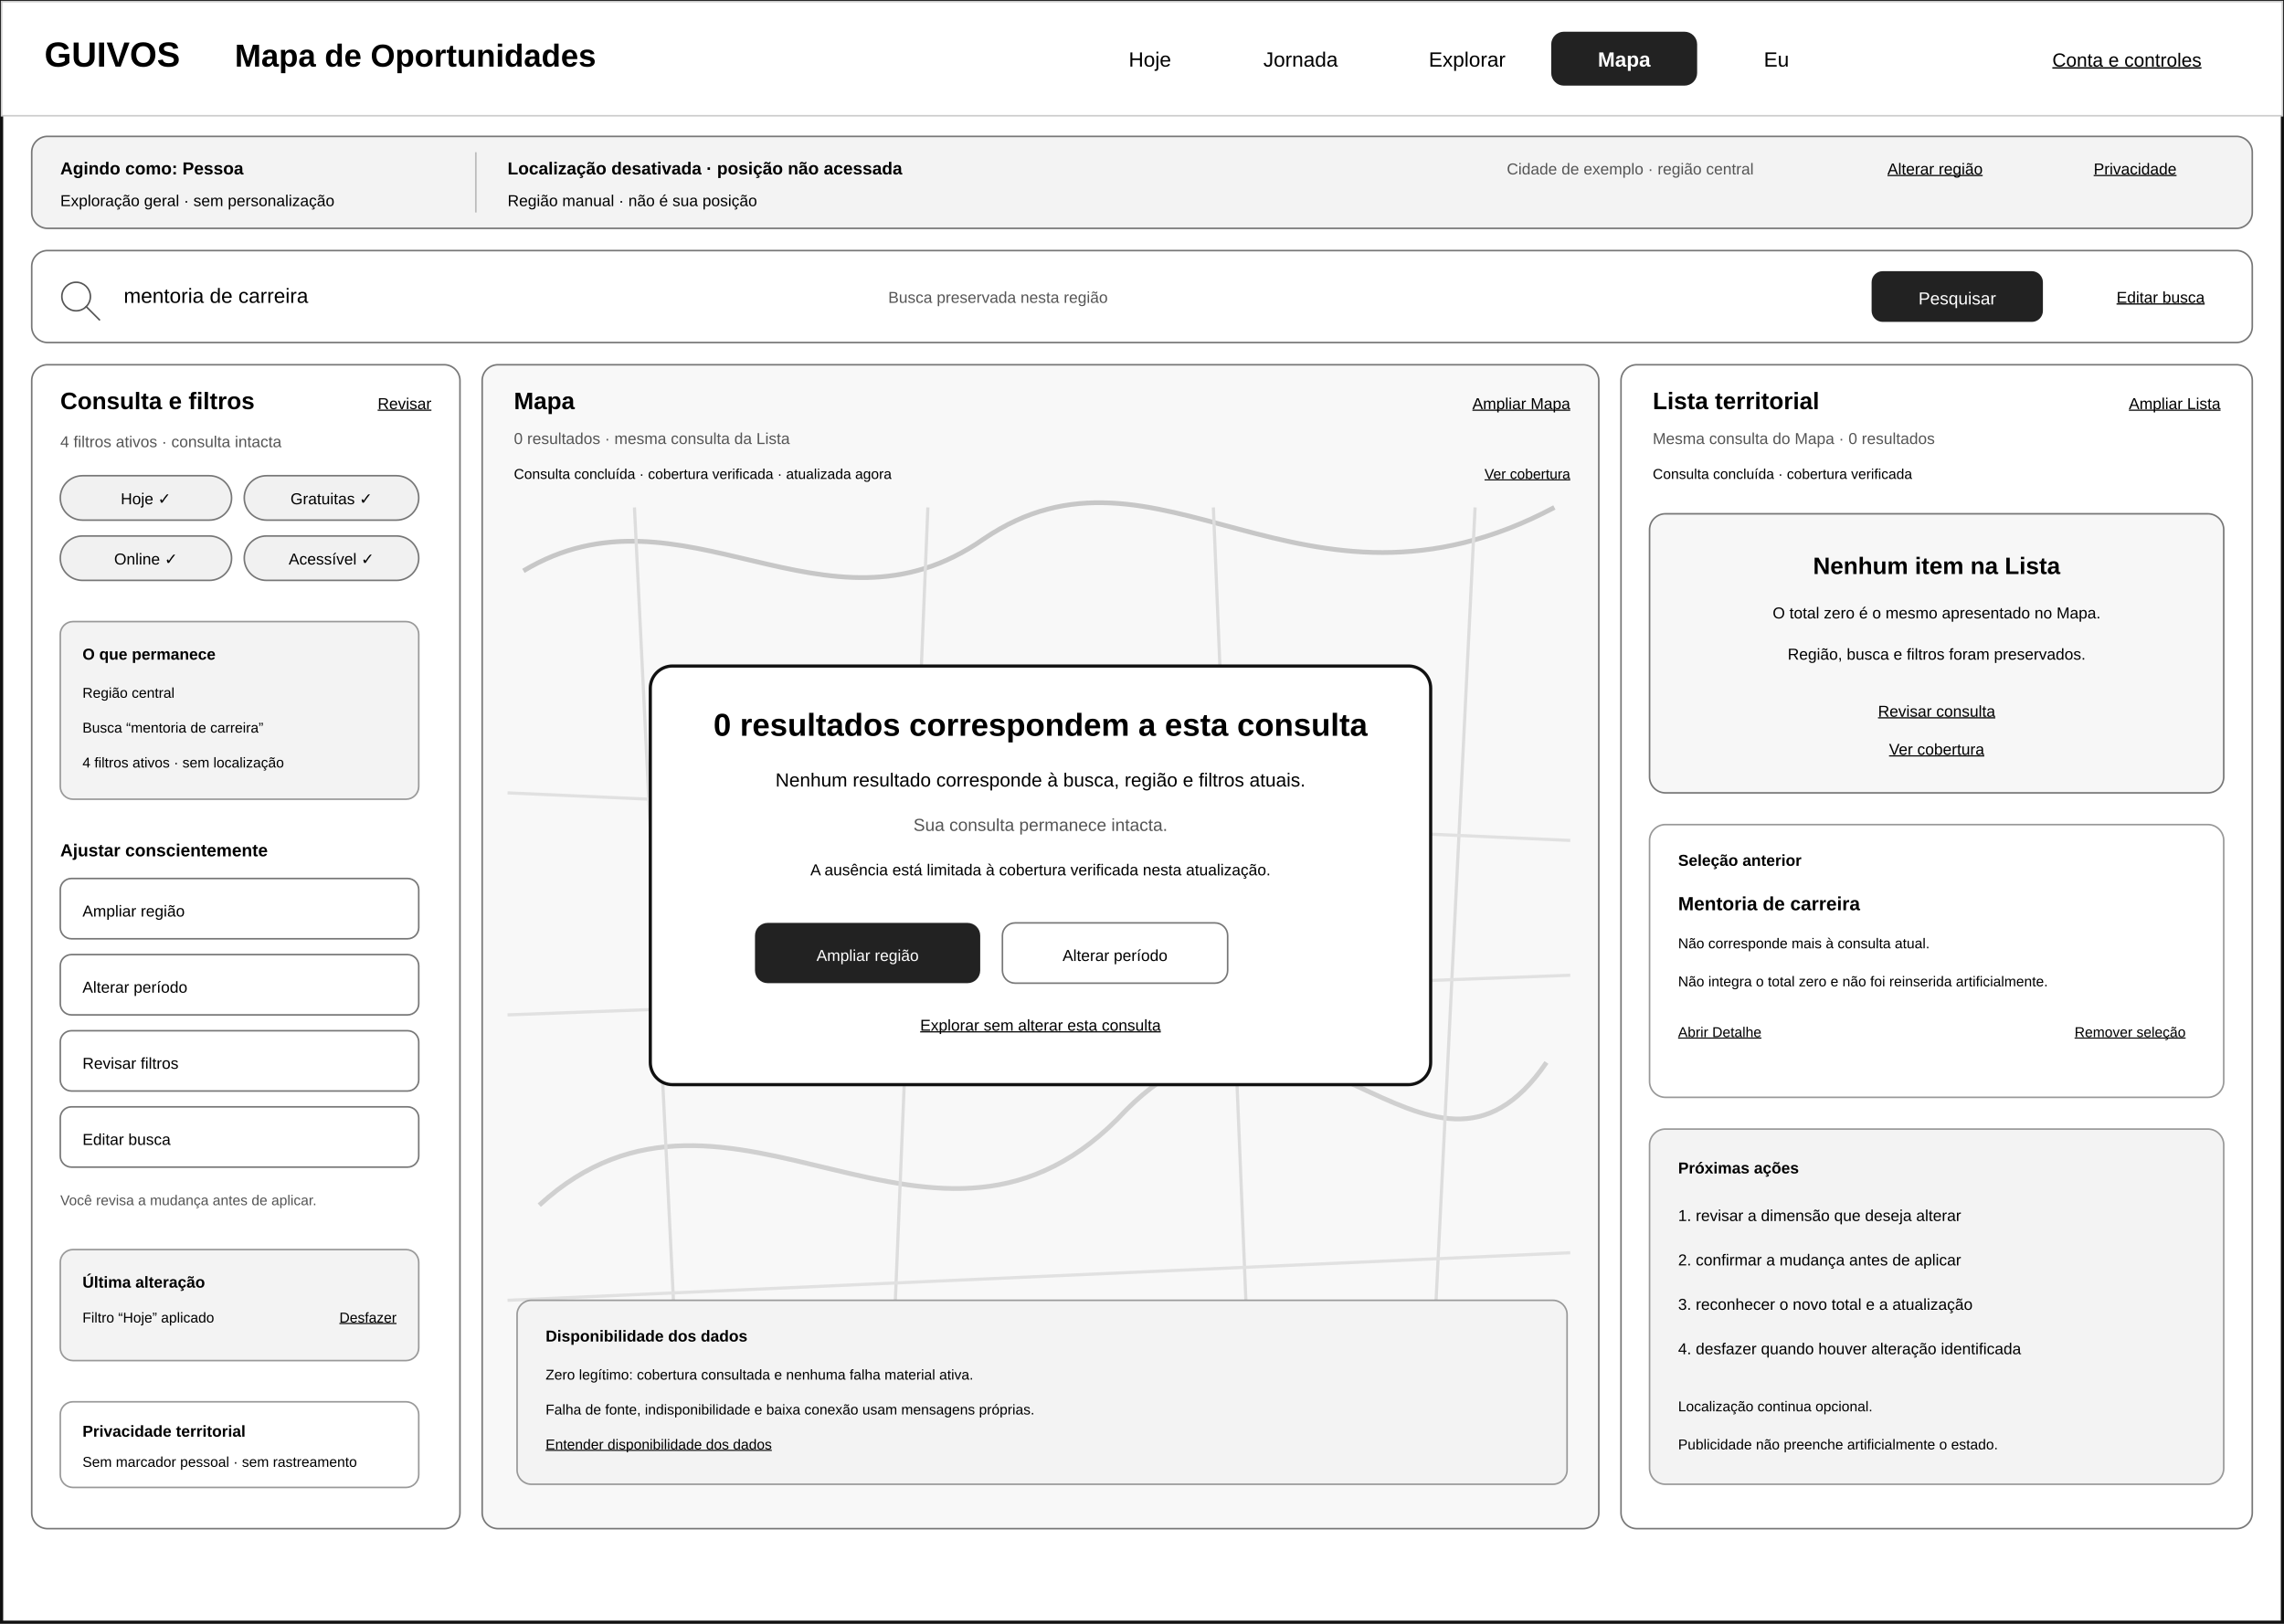
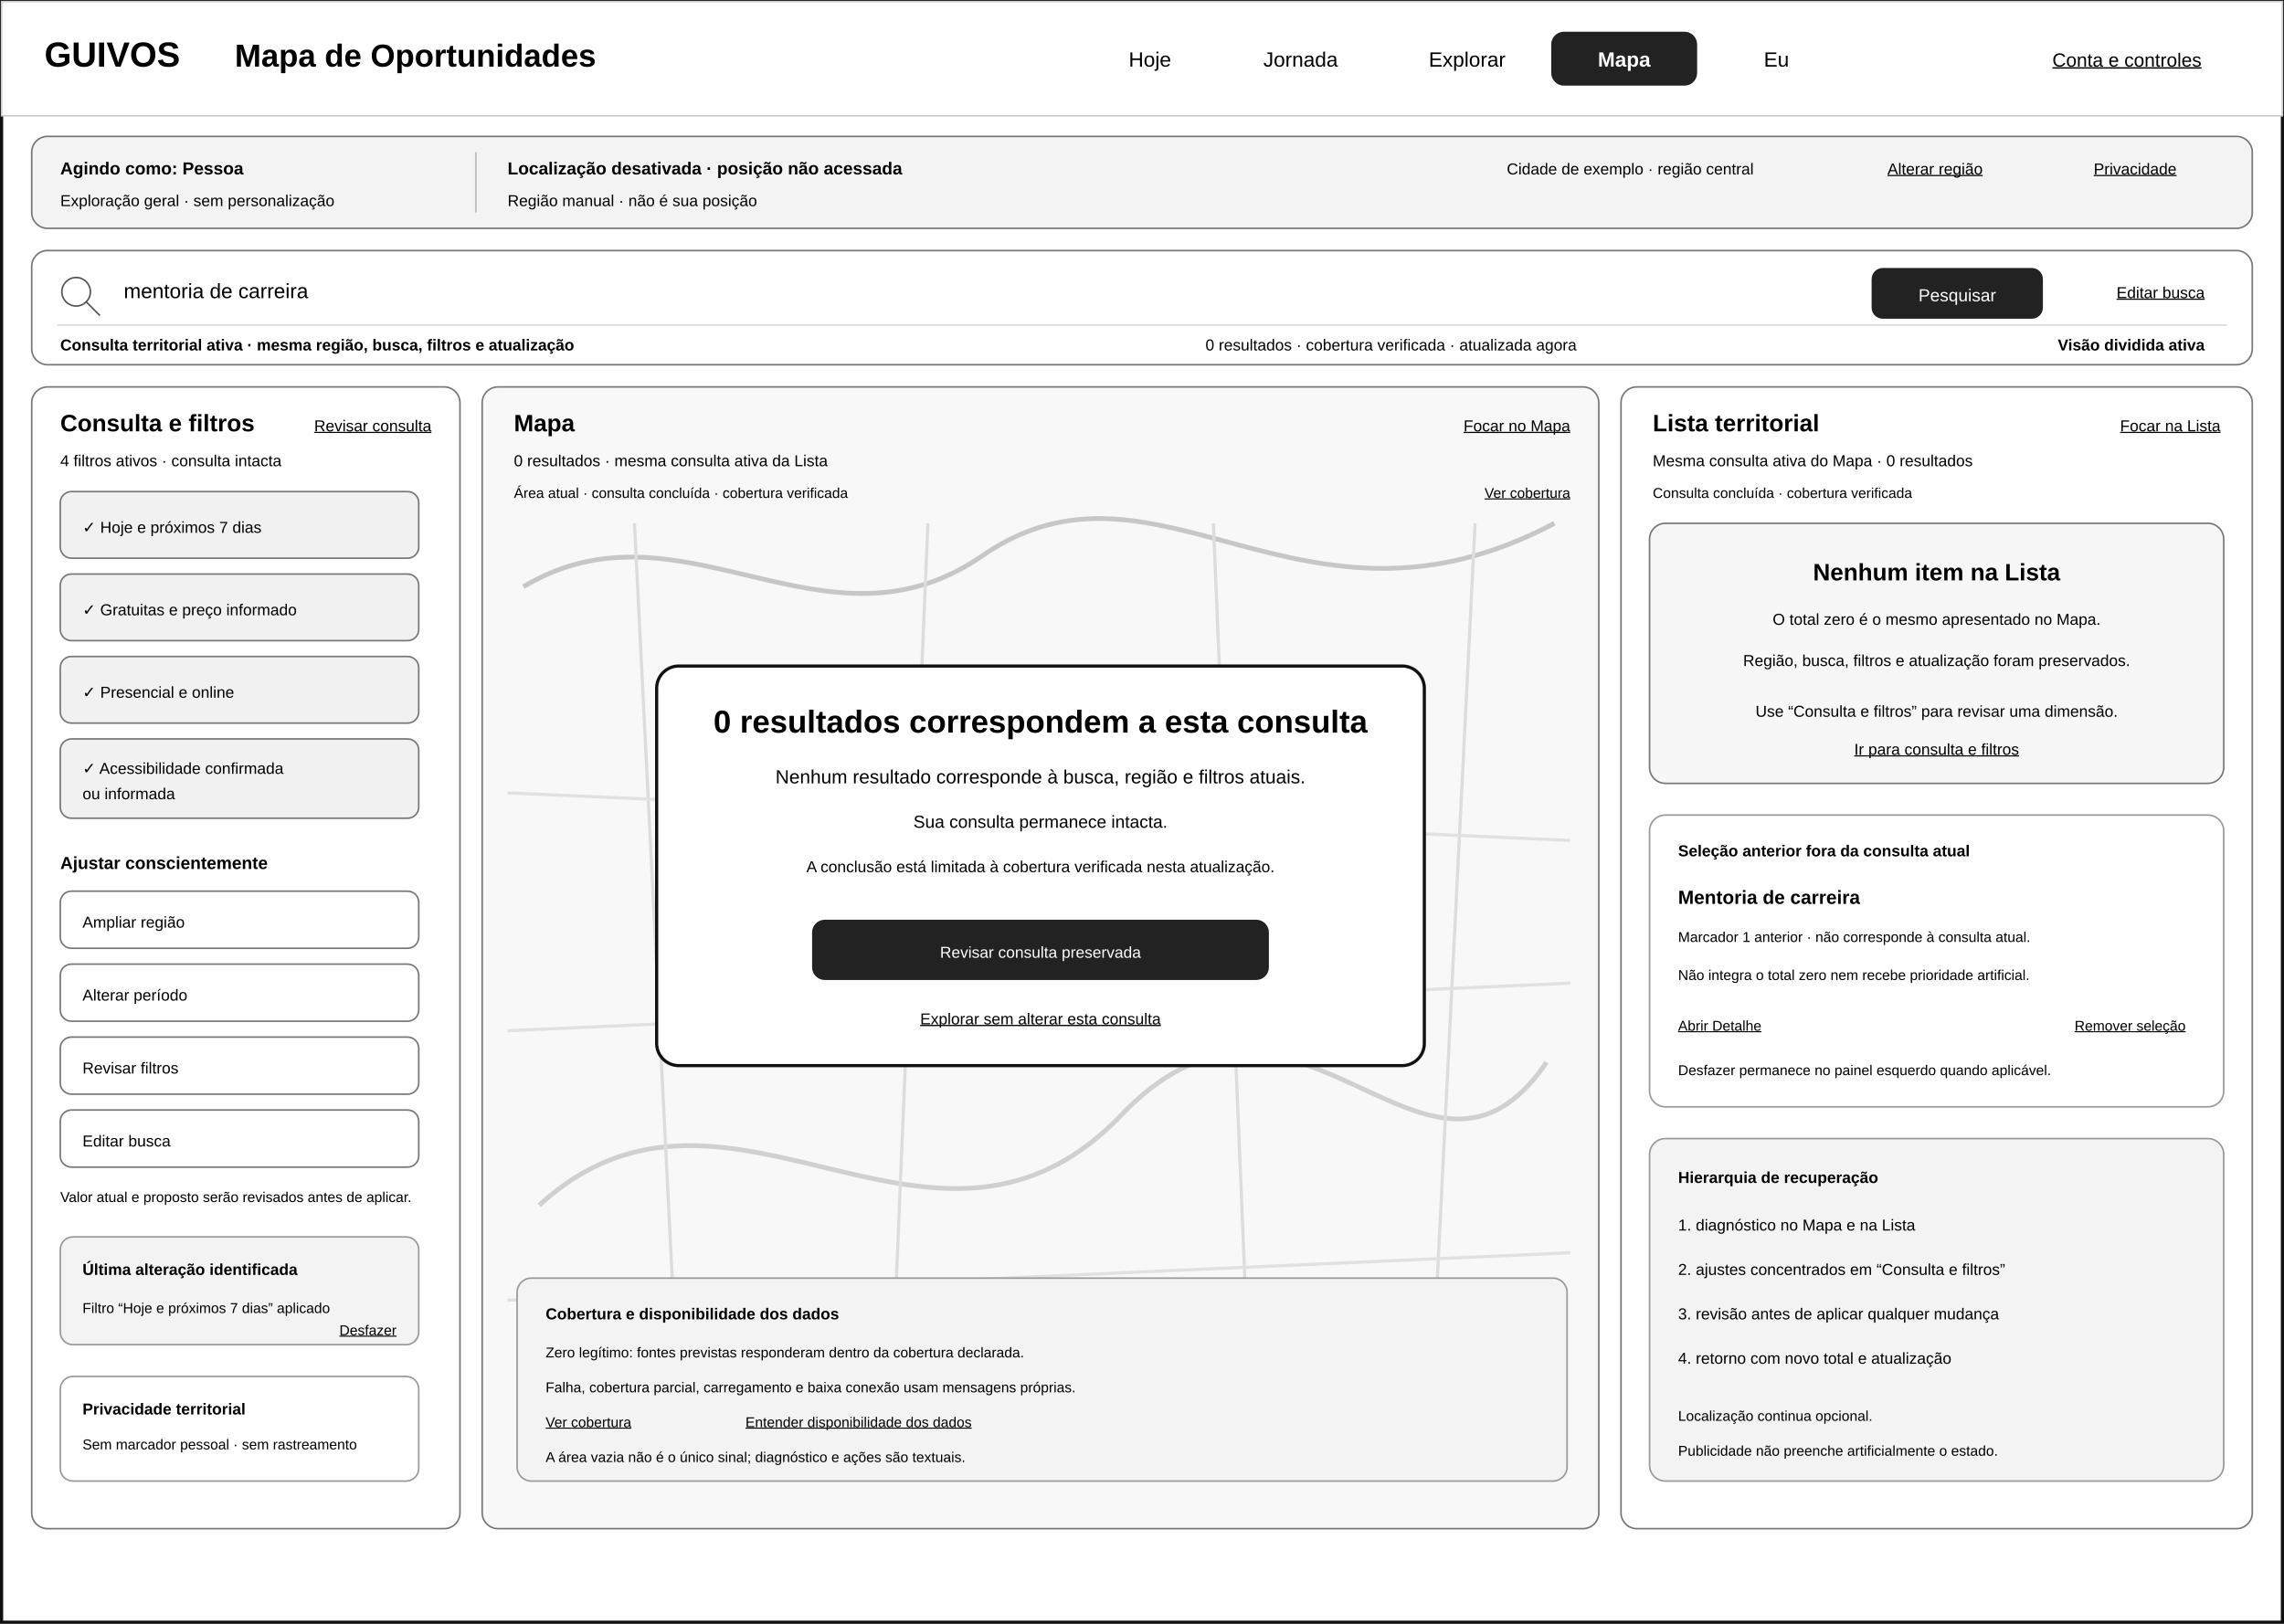
<svg xmlns="http://www.w3.org/2000/svg" width="1440" height="1024" viewBox="0 0 1440 1024" role="img" aria-labelledby="title desc">
  <rect width="1440" height="1024" fill="#ffffff" />
  <rect x="1" y="1" width="1438" height="1022" fill="none" stroke="#111111" stroke-width="2" />
  <rect x="1" y="1" width="1438" height="72" fill="#ffffff" stroke="#cccccc" />
  <text x="28" y="42" font-family="Arial, sans-serif" font-size="22" font-weight="700">GUIVOS</text>
  <text x="148" y="42" font-family="Arial, sans-serif" font-size="20" font-weight="700">Mapa de Oportunidades</text>
  <g font-family="Arial, sans-serif" font-size="13" text-anchor="middle">
    <text x="725" y="42">Hoje</text>
    <text x="820" y="42">Jornada</text>
    <text x="925" y="42">Explorar</text>
    <rect x="978" y="20" width="92" height="34" rx="8" fill="#222222" />
    <text x="1024" y="42" fill="#ffffff" font-weight="700">Mapa</text>
    <text x="1120" y="42">Eu</text>
  </g>
  <text x="1388" y="42" text-anchor="end" font-family="Arial, sans-serif" font-size="12" text-decoration="underline">Conta e controles</text>
  <rect x="20" y="86" width="1400" height="58" rx="10" fill="#f3f3f3" stroke="#777777" />
  <text x="38" y="110" font-family="Arial, sans-serif" font-size="11" font-weight="700">Agindo como: Pessoa</text>
  <text x="38" y="130" font-family="Arial, sans-serif" font-size="10">Exploração geral · sem personalização</text>
  <line x1="300" y1="96" x2="300" y2="134" stroke="#bbbbbb" />
  <text x="320" y="110" font-family="Arial, sans-serif" font-size="11" font-weight="700">Localização desativada · posição não acessada</text>
  <text x="320" y="130" font-family="Arial, sans-serif" font-size="10">Região manual · não é sua posição</text>
-   <text x="950" y="110" font-family="Arial, sans-serif" font-size="10" fill="#555555">Cidade de exemplo · região central</text>
+   <text x="950" y="110" font-family="Arial, sans-serif" font-size="10">Cidade de exemplo · região central</text>
  <text x="1190" y="110" font-family="Arial, sans-serif" font-size="10" text-decoration="underline">Alterar região</text>
  <text x="1320" y="110" font-family="Arial, sans-serif" font-size="10" text-decoration="underline">Privacidade</text>
-   <rect x="20" y="158" width="1400" height="58" rx="10" fill="#ffffff" stroke="#777777" />
-   <circle cx="48" cy="187" r="9" fill="none" stroke="#555555" />
-   <line x1="54" y1="193" x2="63" y2="202" stroke="#555555" />
-   <text x="78" y="191" font-family="Arial, sans-serif" font-size="13">mentoria de carreira</text>
-   <text x="560" y="191" font-family="Arial, sans-serif" font-size="10" fill="#555555">Busca preservada nesta região</text>
-   <rect x="1180" y="171" width="108" height="32" rx="7" fill="#222222" />
-   <text x="1234" y="192" text-anchor="middle" font-family="Arial, sans-serif" font-size="11" fill="#ffffff">Pesquisar</text>
-   <text x="1390" y="191" text-anchor="end" font-family="Arial, sans-serif" font-size="10" text-decoration="underline">Editar busca</text>
-   <rect x="20" y="230" width="270" height="734" rx="10" fill="#ffffff" stroke="#777777" />
-   <text x="38" y="258" font-family="Arial, sans-serif" font-size="15" font-weight="700">Consulta e filtros</text>
-   <text x="272" y="258" text-anchor="end" font-family="Arial, sans-serif" font-size="10" text-decoration="underline">Revisar</text>
-   <text x="38" y="282" font-family="Arial, sans-serif" font-size="10" fill="#555555">4 filtros ativos · consulta intacta</text>
+   <rect x="20" y="158" width="1400" height="72" rx="10" fill="#ffffff" stroke="#777777" />
+   <circle cx="48" cy="184" r="9" fill="none" stroke="#555555" />
+   <line x1="54" y1="190" x2="63" y2="199" stroke="#555555" />
+   <text x="78" y="188" font-family="Arial, sans-serif" font-size="13">mentoria de carreira</text>
+   <rect x="1180" y="169" width="108" height="32" rx="7" fill="#222222" />
+   <text x="1234" y="190" text-anchor="middle" font-family="Arial, sans-serif" font-size="11" fill="#ffffff">Pesquisar</text>
+   <text x="1390" y="188" text-anchor="end" font-family="Arial, sans-serif" font-size="10" text-decoration="underline">Editar busca</text>
+   <line x1="36" y1="205" x2="1404" y2="205" stroke="#dddddd" />
+   <text x="38" y="221" font-family="Arial, sans-serif" font-size="10" font-weight="700">Consulta territorial ativa · mesma região, busca, filtros e atualização</text>
+   <text x="760" y="221" font-family="Arial, sans-serif" font-size="10">0 resultados · cobertura verificada · atualizada agora</text>
+   <text x="1390" y="221" text-anchor="end" font-family="Arial, sans-serif" font-size="10" font-weight="700">Visão dividida ativa</text>
+   <rect x="20" y="244" width="270" height="720" rx="10" fill="#ffffff" stroke="#777777" />
+   <text x="38" y="272" font-family="Arial, sans-serif" font-size="15" font-weight="700">Consulta e filtros</text>
+   <text x="272" y="272" text-anchor="end" font-family="Arial, sans-serif" font-size="10" text-decoration="underline">Revisar consulta</text>
+   <text x="38" y="294" font-family="Arial, sans-serif" font-size="10">4 filtros ativos · consulta intacta</text>
  <g font-family="Arial, sans-serif" font-size="10">
-     <rect x="38" y="300" width="108" height="28" rx="14" fill="#f1f1f1" stroke="#777777" />
-     <text x="92" y="318" text-anchor="middle">Hoje ✓</text>
-     <rect x="154" y="300" width="110" height="28" rx="14" fill="#f1f1f1" stroke="#777777" />
-     <text x="209" y="318" text-anchor="middle">Gratuitas ✓</text>
-     <rect x="38" y="338" width="108" height="28" rx="14" fill="#f1f1f1" stroke="#777777" />
-     <text x="92" y="356" text-anchor="middle">Online ✓</text>
-     <rect x="154" y="338" width="110" height="28" rx="14" fill="#f1f1f1" stroke="#777777" />
-     <text x="209" y="356" text-anchor="middle">Acessível ✓</text>
+     <rect x="38" y="310" width="226" height="42" rx="7" fill="#f1f1f1" stroke="#777777" />
+     <text x="52" y="336">✓ Hoje e próximos 7 dias</text>
+     <rect x="38" y="362" width="226" height="42" rx="7" fill="#f1f1f1" stroke="#777777" />
+     <text x="52" y="388">✓ Gratuitas e preço informado</text>
+     <rect x="38" y="414" width="226" height="42" rx="7" fill="#f1f1f1" stroke="#777777" />
+     <text x="52" y="440">✓ Presencial e online</text>
+     <rect x="38" y="466" width="226" height="50" rx="7" fill="#f1f1f1" stroke="#777777" />
+     <text x="52" y="488">✓ Acessibilidade confirmada</text>
+     <text x="52" y="504">ou informada</text>
  </g>
-   <rect x="38" y="392" width="226" height="112" rx="8" fill="#f3f3f3" stroke="#999999" />
-   <text x="52" y="416" font-family="Arial, sans-serif" font-size="10" font-weight="700">O que permanece</text>
-   <text x="52" y="440" font-family="Arial, sans-serif" font-size="9">Região central</text>
-   <text x="52" y="462" font-family="Arial, sans-serif" font-size="9">Busca “mentoria de carreira”</text>
-   <text x="52" y="484" font-family="Arial, sans-serif" font-size="9">4 filtros ativos · sem localização</text>
-   <text x="38" y="540" font-family="Arial, sans-serif" font-size="11" font-weight="700">Ajustar conscientemente</text>
-   <rect x="38" y="554" width="226" height="38" rx="7" fill="#ffffff" stroke="#777777" />
-   <text x="52" y="578" font-family="Arial, sans-serif" font-size="10">Ampliar região</text>
-   <rect x="38" y="602" width="226" height="38" rx="7" fill="#ffffff" stroke="#777777" />
-   <text x="52" y="626" font-family="Arial, sans-serif" font-size="10">Alterar período</text>
-   <rect x="38" y="650" width="226" height="38" rx="7" fill="#ffffff" stroke="#777777" />
-   <text x="52" y="674" font-family="Arial, sans-serif" font-size="10">Revisar filtros</text>
-   <rect x="38" y="698" width="226" height="38" rx="7" fill="#ffffff" stroke="#777777" />
-   <text x="52" y="722" font-family="Arial, sans-serif" font-size="10">Editar busca</text>
-   <text x="38" y="760" font-family="Arial, sans-serif" font-size="9" fill="#555555">Você revisa a mudança antes de aplicar.</text>
-   <rect x="38" y="788" width="226" height="70" rx="8" fill="#f3f3f3" stroke="#999999" />
-   <text x="52" y="812" font-family="Arial, sans-serif" font-size="10" font-weight="700">Última alteração</text>
-   <text x="52" y="834" font-family="Arial, sans-serif" font-size="9">Filtro “Hoje” aplicado</text>
-   <text x="250" y="834" text-anchor="end" font-family="Arial, sans-serif" font-size="9" text-decoration="underline">Desfazer</text>
-   <rect x="38" y="884" width="226" height="54" rx="8" fill="#ffffff" stroke="#999999" />
-   <text x="52" y="906" font-family="Arial, sans-serif" font-size="10" font-weight="700">Privacidade territorial</text>
-   <text x="52" y="925" font-family="Arial, sans-serif" font-size="9">Sem marcador pessoal · sem rastreamento</text>
-   <rect x="304" y="230" width="704" height="734" rx="10" fill="#f8f8f8" stroke="#777777" />
-   <text x="324" y="258" font-family="Arial, sans-serif" font-size="15" font-weight="700">Mapa</text>
-   <text x="990" y="258" text-anchor="end" font-family="Arial, sans-serif" font-size="10" text-decoration="underline">Ampliar Mapa</text>
-   <text x="324" y="280" font-family="Arial, sans-serif" font-size="10" fill="#555555">0 resultados · mesma consulta da Lista</text>
-   <text x="324" y="302" font-family="Arial, sans-serif" font-size="9">Consulta concluída · cobertura verificada · atualizada agora</text>
-   <text x="990" y="302" text-anchor="end" font-family="Arial, sans-serif" font-size="9" text-decoration="underline">Ver cobertura</text>
-   <path d="M330 360 C430 300 520 410 620 340 C730 265 820 405 980 320" fill="none" stroke="#c7c7c7" stroke-width="3" />
+   <text x="38" y="548" font-family="Arial, sans-serif" font-size="11" font-weight="700">Ajustar conscientemente</text>
+   <rect x="38" y="562" width="226" height="36" rx="7" fill="#ffffff" stroke="#777777" />
+   <text x="52" y="585" font-family="Arial, sans-serif" font-size="10">Ampliar região</text>
+   <rect x="38" y="608" width="226" height="36" rx="7" fill="#ffffff" stroke="#777777" />
+   <text x="52" y="631" font-family="Arial, sans-serif" font-size="10">Alterar período</text>
+   <rect x="38" y="654" width="226" height="36" rx="7" fill="#ffffff" stroke="#777777" />
+   <text x="52" y="677" font-family="Arial, sans-serif" font-size="10">Revisar filtros</text>
+   <rect x="38" y="700" width="226" height="36" rx="7" fill="#ffffff" stroke="#777777" />
+   <text x="52" y="723" font-family="Arial, sans-serif" font-size="10">Editar busca</text>
+   <text x="38" y="758" font-family="Arial, sans-serif" font-size="9">Valor atual e proposto serão revisados antes de aplicar.</text>
+   <rect x="38" y="780" width="226" height="68" rx="8" fill="#f3f3f3" stroke="#999999" />
+   <text x="52" y="804" font-family="Arial, sans-serif" font-size="10" font-weight="700">Última alteração identificada</text>
+   <text x="52" y="828" font-family="Arial, sans-serif" font-size="9">Filtro “Hoje e próximos 7 dias” aplicado</text>
+   <text x="250" y="842" text-anchor="end" font-family="Arial, sans-serif" font-size="9" text-decoration="underline">Desfazer</text>
+   <rect x="38" y="868" width="226" height="66" rx="8" fill="#ffffff" stroke="#999999" />
+   <text x="52" y="892" font-family="Arial, sans-serif" font-size="10" font-weight="700">Privacidade territorial</text>
+   <text x="52" y="914" font-family="Arial, sans-serif" font-size="9">Sem marcador pessoal · sem rastreamento</text>
+   <rect x="304" y="244" width="704" height="720" rx="10" fill="#f8f8f8" stroke="#777777" />
+   <text x="324" y="272" font-family="Arial, sans-serif" font-size="15" font-weight="700">Mapa</text>
+   <text x="990" y="272" text-anchor="end" font-family="Arial, sans-serif" font-size="10" text-decoration="underline">Focar no Mapa</text>
+   <text x="324" y="294" font-family="Arial, sans-serif" font-size="10">0 resultados · mesma consulta ativa da Lista</text>
+   <text x="324" y="314" font-family="Arial, sans-serif" font-size="9">Área atual · consulta concluída · cobertura verificada</text>
+   <text x="990" y="314" text-anchor="end" font-family="Arial, sans-serif" font-size="9" text-decoration="underline">Ver cobertura</text>
+   <path d="M330 370 C430 310 520 420 620 350 C730 275 820 415 980 330" fill="none" stroke="#c7c7c7" stroke-width="3" />
  <path d="M340 760 C460 650 590 830 710 700 C820 590 900 780 975 670" fill="none" stroke="#d0d0d0" stroke-width="3" />
-   <path d="M400 320 L430 930 M585 320 L560 930 M765 320 L790 930 M930 320 L900 930" fill="none" stroke="#dddddd" stroke-width="2" />
-   <path d="M320 500 L990 530 M320 640 L990 615 M320 820 L990 790" fill="none" stroke="#e1e1e1" stroke-width="2" />
-   <rect x="410" y="420" width="492" height="264" rx="14" fill="#ffffff" stroke="#111111" stroke-width="2" />
-   <text x="656" y="464" text-anchor="middle" font-family="Arial, sans-serif" font-size="20" font-weight="700">0 resultados correspondem a esta consulta</text>
-   <text x="656" y="496" text-anchor="middle" font-family="Arial, sans-serif" font-size="12">Nenhum resultado corresponde à busca, região e filtros atuais.</text>
-   <text x="656" y="524" text-anchor="middle" font-family="Arial, sans-serif" font-size="11" fill="#555555">Sua consulta permanece intacta.</text>
-   <text x="656" y="552" text-anchor="middle" font-family="Arial, sans-serif" font-size="10">A ausência está limitada à cobertura verificada nesta atualização.</text>
-   <rect x="476" y="582" width="142" height="38" rx="8" fill="#222222" />
-   <text x="547" y="606" text-anchor="middle" font-family="Arial, sans-serif" font-size="10" fill="#ffffff">Ampliar região</text>
-   <rect x="632" y="582" width="142" height="38" rx="8" fill="#ffffff" stroke="#777777" />
-   <text x="703" y="606" text-anchor="middle" font-family="Arial, sans-serif" font-size="10">Alterar período</text>
-   <text x="656" y="650" text-anchor="middle" font-family="Arial, sans-serif" font-size="10" text-decoration="underline">Explorar sem alterar esta consulta</text>
-   <rect x="326" y="820" width="662" height="116" rx="9" fill="#f3f3f3" stroke="#999999" />
-   <text x="344" y="846" font-family="Arial, sans-serif" font-size="10" font-weight="700">Disponibilidade dos dados</text>
-   <text x="344" y="870" font-family="Arial, sans-serif" font-size="9">Zero legítimo: cobertura consultada e nenhuma falha material ativa.</text>
-   <text x="344" y="892" font-family="Arial, sans-serif" font-size="9">Falha de fonte, indisponibilidade e baixa conexão usam mensagens próprias.</text>
-   <text x="344" y="914" font-family="Arial, sans-serif" font-size="9" text-decoration="underline">Entender disponibilidade dos dados</text>
-   <rect x="1022" y="230" width="398" height="734" rx="10" fill="#ffffff" stroke="#777777" />
-   <text x="1042" y="258" font-family="Arial, sans-serif" font-size="15" font-weight="700">Lista territorial</text>
-   <text x="1400" y="258" text-anchor="end" font-family="Arial, sans-serif" font-size="10" text-decoration="underline">Ampliar Lista</text>
-   <text x="1042" y="280" font-family="Arial, sans-serif" font-size="10" fill="#555555">Mesma consulta do Mapa · 0 resultados</text>
-   <text x="1042" y="302" font-family="Arial, sans-serif" font-size="9">Consulta concluída · cobertura verificada</text>
-   <rect x="1040" y="324" width="362" height="176" rx="10" fill="#f7f7f7" stroke="#777777" />
-   <text x="1221" y="362" text-anchor="middle" font-family="Arial, sans-serif" font-size="15" font-weight="700">Nenhum item na Lista</text>
-   <text x="1221" y="390" text-anchor="middle" font-family="Arial, sans-serif" font-size="10">O total zero é o mesmo apresentado no Mapa.</text>
-   <text x="1221" y="416" text-anchor="middle" font-family="Arial, sans-serif" font-size="10">Região, busca e filtros foram preservados.</text>
-   <text x="1221" y="452" text-anchor="middle" font-family="Arial, sans-serif" font-size="10" text-decoration="underline">Revisar consulta</text>
-   <text x="1221" y="476" text-anchor="middle" font-family="Arial, sans-serif" font-size="10" text-decoration="underline">Ver cobertura</text>
-   <rect x="1040" y="520" width="362" height="172" rx="10" fill="#ffffff" stroke="#999999" />
-   <text x="1058" y="546" font-family="Arial, sans-serif" font-size="10" font-weight="700">Seleção anterior</text>
-   <text x="1058" y="574" font-family="Arial, sans-serif" font-size="12" font-weight="700">Mentoria de carreira</text>
-   <text x="1058" y="598" font-family="Arial, sans-serif" font-size="9">Não corresponde mais à consulta atual.</text>
-   <text x="1058" y="622" font-family="Arial, sans-serif" font-size="9">Não integra o total zero e não foi reinserida artificialmente.</text>
-   <text x="1058" y="654" font-family="Arial, sans-serif" font-size="9" text-decoration="underline">Abrir Detalhe</text>
-   <text x="1378" y="654" text-anchor="end" font-family="Arial, sans-serif" font-size="9" text-decoration="underline">Remover seleção</text>
-   <rect x="1040" y="712" width="362" height="224" rx="10" fill="#f3f3f3" stroke="#999999" />
-   <text x="1058" y="740" font-family="Arial, sans-serif" font-size="10" font-weight="700">Próximas ações</text>
-   <text x="1058" y="770" font-family="Arial, sans-serif" font-size="10">1. revisar a dimensão que deseja alterar</text>
-   <text x="1058" y="798" font-family="Arial, sans-serif" font-size="10">2. confirmar a mudança antes de aplicar</text>
-   <text x="1058" y="826" font-family="Arial, sans-serif" font-size="10">3. reconhecer o novo total e a atualização</text>
-   <text x="1058" y="854" font-family="Arial, sans-serif" font-size="10">4. desfazer quando houver alteração identificada</text>
-   <text x="1058" y="890" font-family="Arial, sans-serif" font-size="9">Localização continua opcional.</text>
-   <text x="1058" y="914" font-family="Arial, sans-serif" font-size="9">Publicidade não preenche artificialmente o estado.</text>
+   <path d="M400 330 L430 930 M585 330 L560 930 M765 330 L790 930 M930 330 L900 930" fill="none" stroke="#dddddd" stroke-width="2" />
+   <path d="M320 500 L990 530 M320 650 L990 620 M320 820 L990 790" fill="none" stroke="#e1e1e1" stroke-width="2" />
+   <rect x="414" y="420" width="484" height="252" rx="14" fill="#ffffff" stroke="#111111" stroke-width="2" />
+   <text x="656" y="462" text-anchor="middle" font-family="Arial, sans-serif" font-size="20" font-weight="700">0 resultados correspondem a esta consulta</text>
+   <text x="656" y="494" text-anchor="middle" font-family="Arial, sans-serif" font-size="12">Nenhum resultado corresponde à busca, região e filtros atuais.</text>
+   <text x="656" y="522" text-anchor="middle" font-family="Arial, sans-serif" font-size="11">Sua consulta permanece intacta.</text>
+   <text x="656" y="550" text-anchor="middle" font-family="Arial, sans-serif" font-size="10">A conclusão está limitada à cobertura verificada nesta atualização.</text>
+   <rect x="512" y="580" width="288" height="38" rx="8" fill="#222222" />
+   <text x="656" y="604" text-anchor="middle" font-family="Arial, sans-serif" font-size="10" fill="#ffffff">Revisar consulta preservada</text>
+   <text x="656" y="646" text-anchor="middle" font-family="Arial, sans-serif" font-size="10" text-decoration="underline">Explorar sem alterar esta consulta</text>
+   <rect x="326" y="806" width="662" height="128" rx="9" fill="#f3f3f3" stroke="#999999" />
+   <text x="344" y="832" font-family="Arial, sans-serif" font-size="10" font-weight="700">Cobertura e disponibilidade dos dados</text>
+   <text x="344" y="856" font-family="Arial, sans-serif" font-size="9">Zero legítimo: fontes previstas responderam dentro da cobertura declarada.</text>
+   <text x="344" y="878" font-family="Arial, sans-serif" font-size="9">Falha, cobertura parcial, carregamento e baixa conexão usam mensagens próprias.</text>
+   <text x="344" y="900" font-family="Arial, sans-serif" font-size="9" text-decoration="underline">Ver cobertura</text>
+   <text x="470" y="900" font-family="Arial, sans-serif" font-size="9" text-decoration="underline">Entender disponibilidade dos dados</text>
+   <text x="344" y="922" font-family="Arial, sans-serif" font-size="9">A área vazia não é o único sinal; diagnóstico e ações são textuais.</text>
+   <rect x="1022" y="244" width="398" height="720" rx="10" fill="#ffffff" stroke="#777777" />
+   <text x="1042" y="272" font-family="Arial, sans-serif" font-size="15" font-weight="700">Lista territorial</text>
+   <text x="1400" y="272" text-anchor="end" font-family="Arial, sans-serif" font-size="10" text-decoration="underline">Focar na Lista</text>
+   <text x="1042" y="294" font-family="Arial, sans-serif" font-size="10">Mesma consulta ativa do Mapa · 0 resultados</text>
+   <text x="1042" y="314" font-family="Arial, sans-serif" font-size="9">Consulta concluída · cobertura verificada</text>
+   <rect x="1040" y="330" width="362" height="164" rx="10" fill="#f7f7f7" stroke="#777777" />
+   <text x="1221" y="366" text-anchor="middle" font-family="Arial, sans-serif" font-size="15" font-weight="700">Nenhum item na Lista</text>
+   <text x="1221" y="394" text-anchor="middle" font-family="Arial, sans-serif" font-size="10">O total zero é o mesmo apresentado no Mapa.</text>
+   <text x="1221" y="420" text-anchor="middle" font-family="Arial, sans-serif" font-size="10">Região, busca, filtros e atualização foram preservados.</text>
+   <text x="1221" y="452" text-anchor="middle" font-family="Arial, sans-serif" font-size="10">Use “Consulta e filtros” para revisar uma dimensão.</text>
+   <text x="1221" y="476" text-anchor="middle" font-family="Arial, sans-serif" font-size="10" text-decoration="underline">Ir para consulta e filtros</text>
+   <rect x="1040" y="514" width="362" height="184" rx="10" fill="#ffffff" stroke="#999999" />
+   <text x="1058" y="540" font-family="Arial, sans-serif" font-size="10" font-weight="700">Seleção anterior fora da consulta atual</text>
+   <text x="1058" y="570" font-family="Arial, sans-serif" font-size="12" font-weight="700">Mentoria de carreira</text>
+   <text x="1058" y="594" font-family="Arial, sans-serif" font-size="9">Marcador 1 anterior · não corresponde à consulta atual.</text>
+   <text x="1058" y="618" font-family="Arial, sans-serif" font-size="9">Não integra o total zero nem recebe prioridade artificial.</text>
+   <text x="1058" y="650" font-family="Arial, sans-serif" font-size="9" text-decoration="underline">Abrir Detalhe</text>
+   <text x="1378" y="650" text-anchor="end" font-family="Arial, sans-serif" font-size="9" text-decoration="underline">Remover seleção</text>
+   <text x="1058" y="678" font-family="Arial, sans-serif" font-size="9">Desfazer permanece no painel esquerdo quando aplicável.</text>
+   <rect x="1040" y="718" width="362" height="216" rx="10" fill="#f3f3f3" stroke="#999999" />
+   <text x="1058" y="746" font-family="Arial, sans-serif" font-size="10" font-weight="700">Hierarquia de recuperação</text>
+   <text x="1058" y="776" font-family="Arial, sans-serif" font-size="10">1. diagnóstico no Mapa e na Lista</text>
+   <text x="1058" y="804" font-family="Arial, sans-serif" font-size="10">2. ajustes concentrados em “Consulta e filtros”</text>
+   <text x="1058" y="832" font-family="Arial, sans-serif" font-size="10">3. revisão antes de aplicar qualquer mudança</text>
+   <text x="1058" y="860" font-family="Arial, sans-serif" font-size="10">4. retorno com novo total e atualização</text>
+   <text x="1058" y="896" font-family="Arial, sans-serif" font-size="9">Localização continua opcional.</text>
+   <text x="1058" y="918" font-family="Arial, sans-serif" font-size="9">Publicidade não preenche artificialmente o estado.</text>
</svg>
